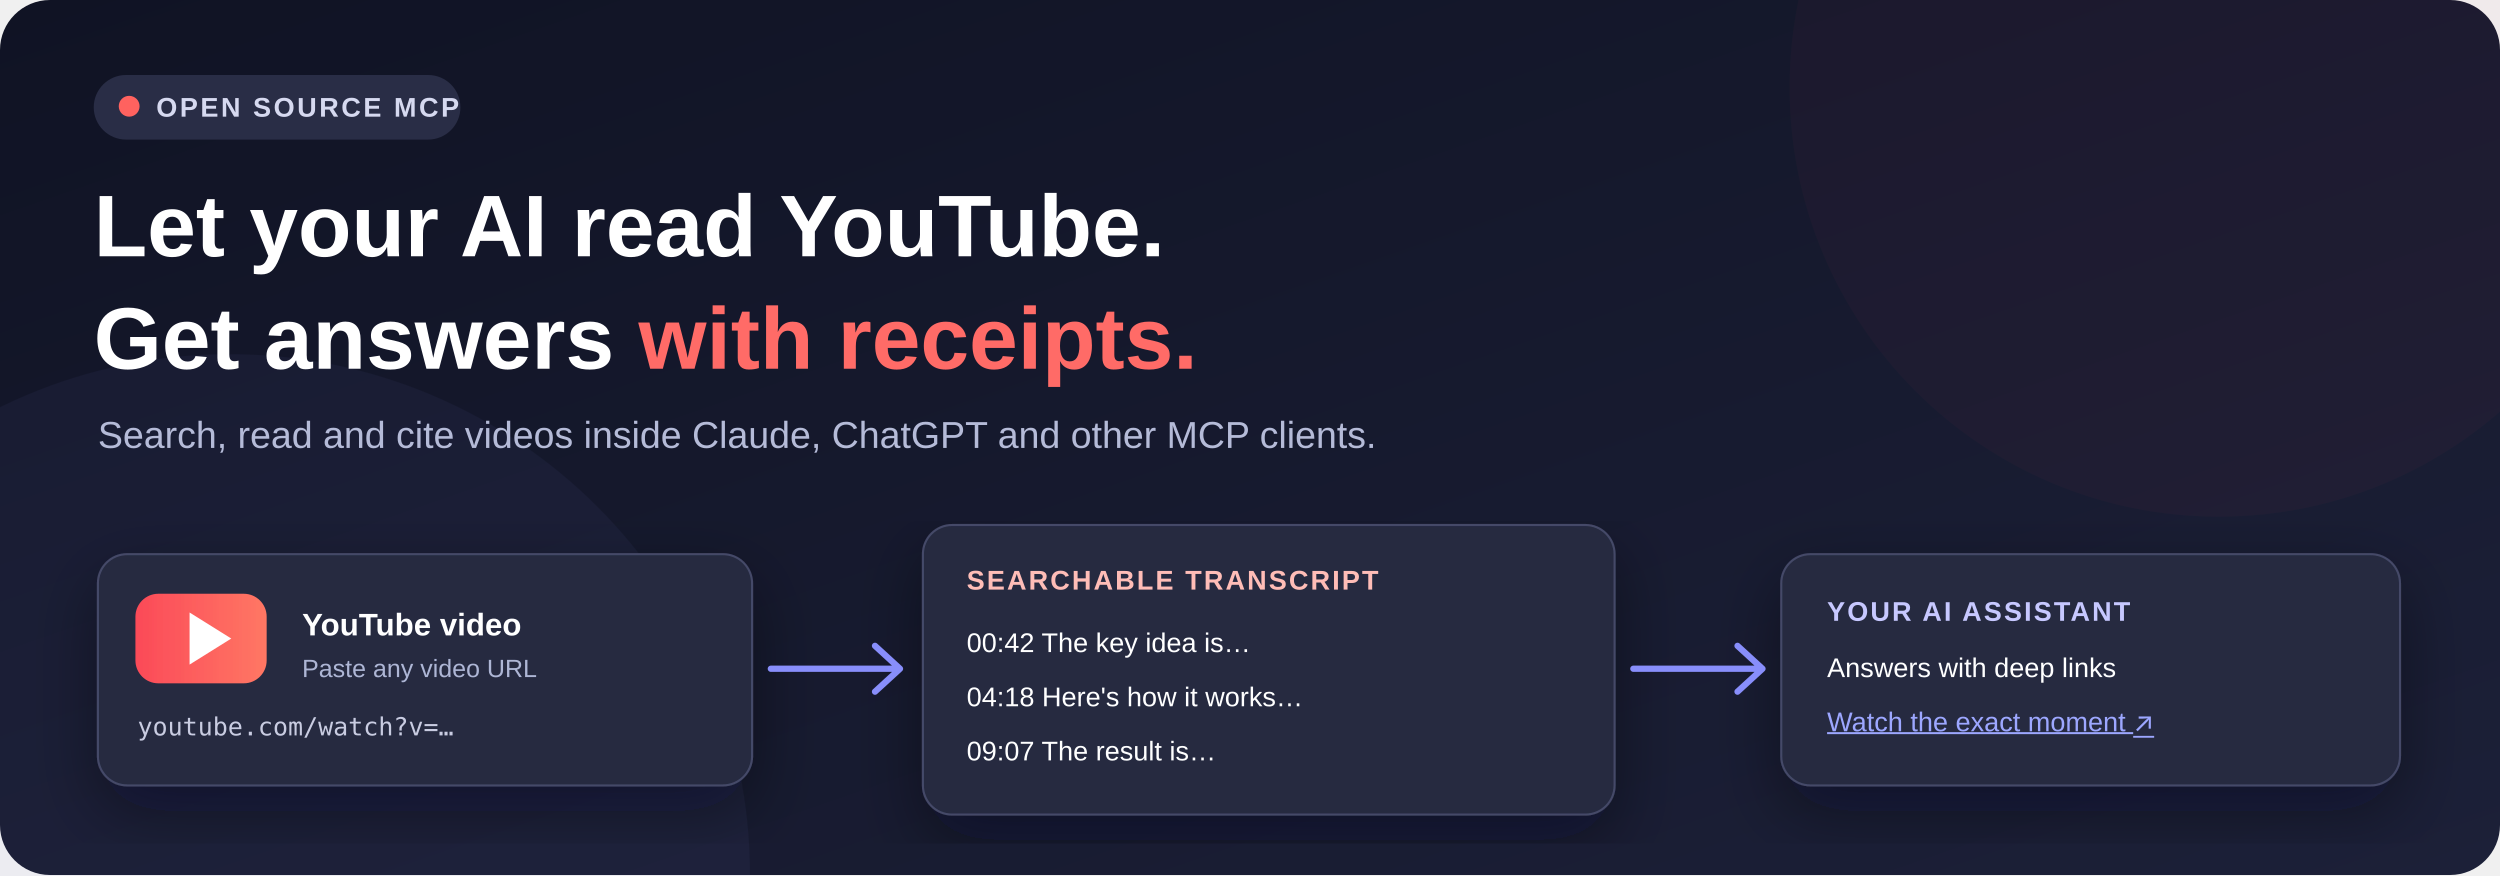
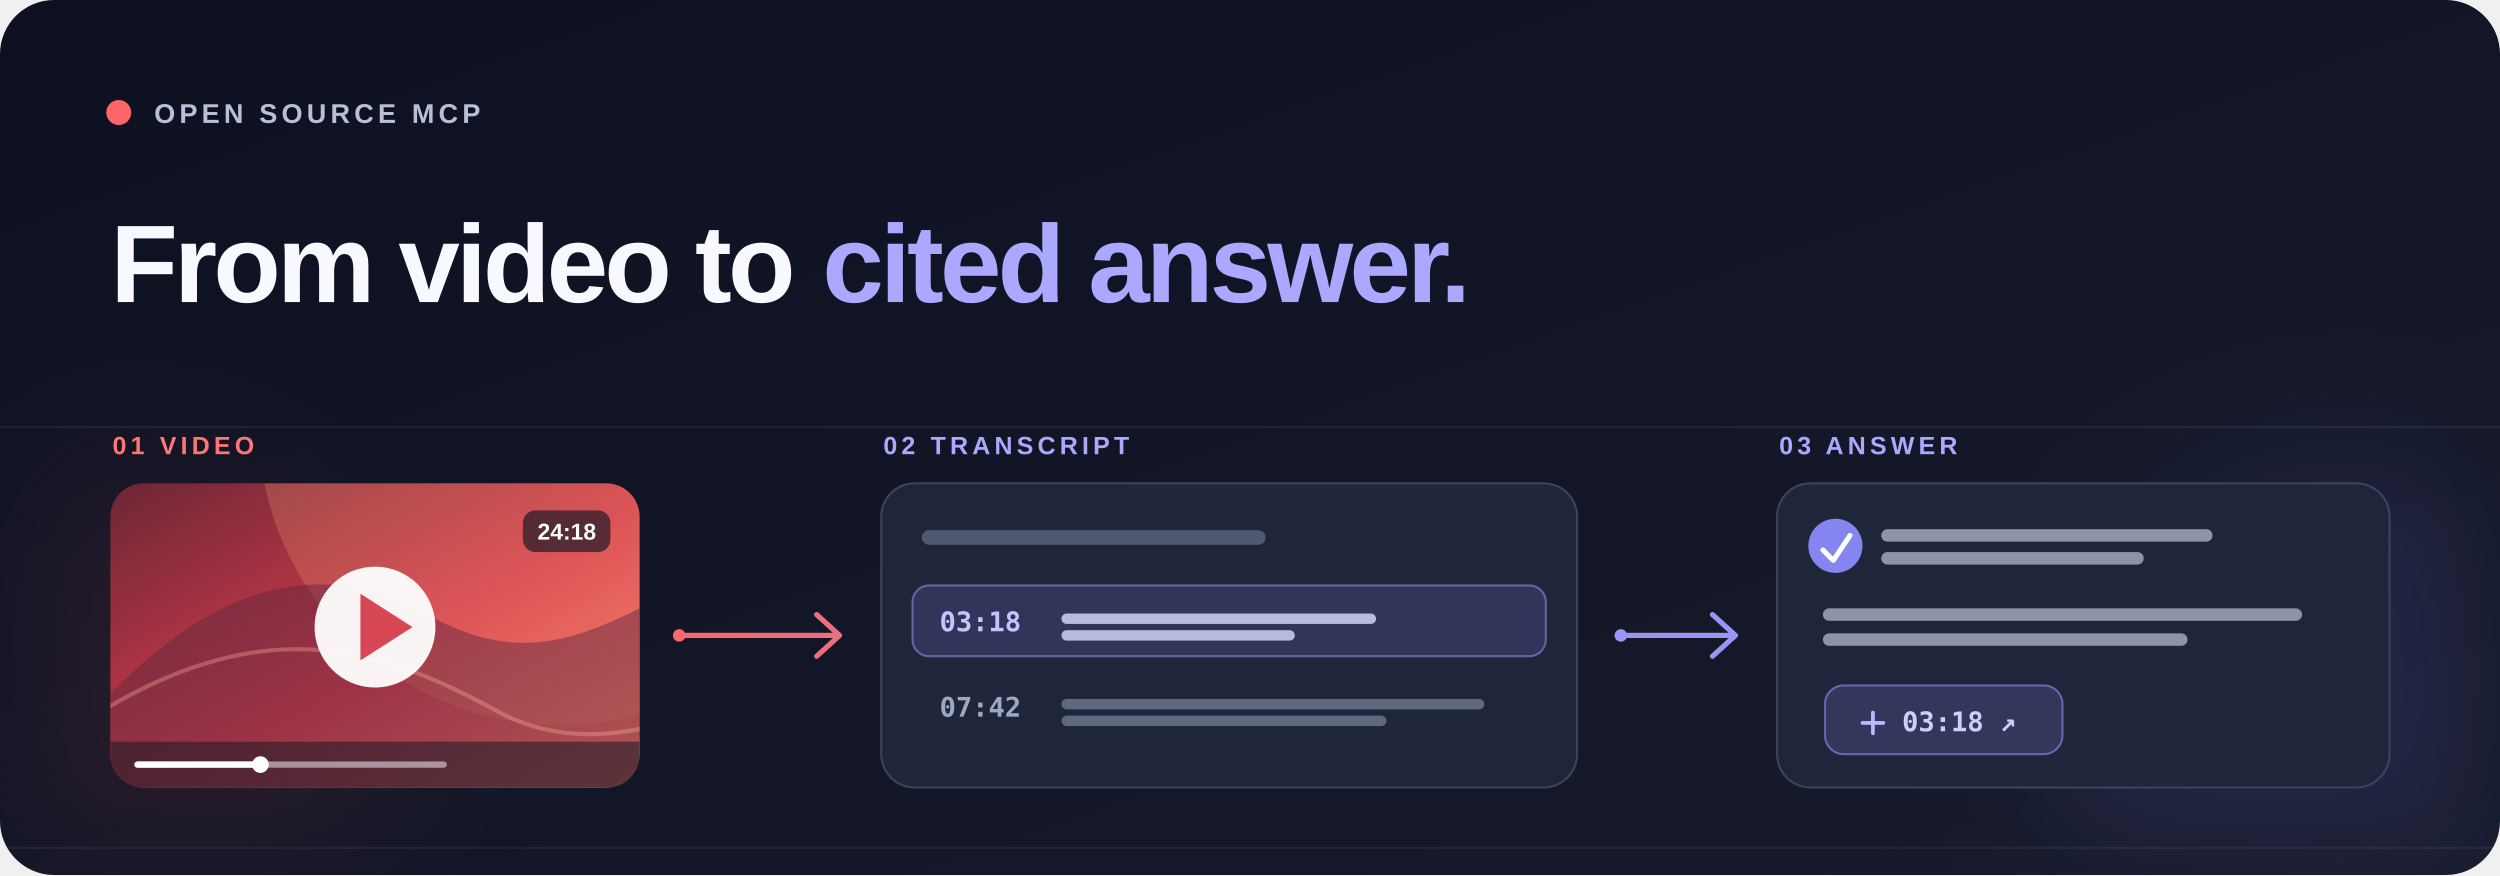
<svg xmlns="http://www.w3.org/2000/svg" width="1200" height="420" viewBox="0 0 1200 420" role="img" aria-labelledby="title desc">
  <defs>
-     <linearGradient id="bg" x2="1" y2="1">
-       <stop stop-color="#101324" />
-       <stop offset="1" stop-color="#1c2038" />
+     <linearGradient id="background" x1="0" y1="0" x2="1" y2="1">
+       <stop stop-color="#0c1020" />
+       <stop offset="1" stop-color="#171b2b" />
    </linearGradient>
-     <linearGradient id="red" x2="1">
-       <stop stop-color="#fb4a58" />
-       <stop offset="1" stop-color="#ff7764" />
+     <linearGradient id="video" x1="0" y1="0" x2="1" y2="1">
+       <stop stop-color="#6d2635" />
+       <stop offset=".55" stop-color="#d43c4c" />
+       <stop offset="1" stop-color="#ff8168" />
    </linearGradient>
-     <filter id="shadow">
-       <feDropShadow dx="0" dy="12" stdDeviation="16" flood-color="#070914" flood-opacity=".4" />
+     <linearGradient id="flow" x1="0" y1="0" x2="1" y2="0">
+       <stop stop-color="#fa6869" />
+       <stop offset="1" stop-color="#9897fa" />
+     </linearGradient>
+     <filter id="glow" x="-50%" y="-50%" width="200%" height="200%">
+       <feGaussianBlur stdDeviation="38" />
    </filter>
+     <clipPath id="frame">
+       <rect width="1200" height="420" rx="26" />
+     </clipPath>
+     <clipPath id="videoFrame">
+       <rect x="53" y="232" width="254" height="146" rx="16" />
+     </clipPath>
  </defs>
-   <rect width="1200" height="420" rx="24" fill="url(#bg)" />
-   <circle cx="1065" cy="42" r="206" fill="#fb4a58" opacity=".035" />
-   <circle cx="110" cy="420" r="250" fill="#8b8dfb" opacity=".05" />
-   <g font-family="-apple-system,BlinkMacSystemFont,Segoe UI,Arial,sans-serif">
-     <rect x="45" y="36" width="176" height="31" rx="15.5" fill="#292d46" />
-     <circle cx="62" cy="51" r="5" fill="#ff625f" />
-     <text x="75" y="56" font-size="13" font-weight="700" fill="#d6d9f0" letter-spacing="1.2">OPEN SOURCE MCP</text>
-     <text x="45" y="123" font-size="42" font-weight="800" fill="#fff">Let your AI read YouTube.</text>
-     <text x="45" y="177" font-size="42" font-weight="800" fill="#fff">Get answers <tspan fill="#ff6b67">with receipts.</tspan>
-     </text>
-     <text x="47" y="215" font-size="18" fill="#b5bbd8">Search, read and cite videos inside Claude, ChatGPT and other MCP clients.</text>
-     <g filter="url(#shadow)">
-       <rect x="47" y="266" width="314" height="111" rx="14" fill="#252a41" stroke="#454a68" />
-       <rect x="65" y="285" width="63" height="43" rx="11" fill="url(#red)" />
-       <path d="M91 294v25l20-12.5z" fill="white" />
-       <text x="145" y="305" font-size="15" font-weight="700" fill="#fff">YouTube video</text>
-       <text x="145" y="325" font-size="12" fill="#aeb6d5">Paste any video URL</text>
-       <text x="66" y="353" font-size="12" fill="#c9cce1" font-family="SFMono-Regular,Consolas,monospace">youtube.com/watch?v=…</text>
-       <rect x="443" y="252" width="332" height="139" rx="14" fill="#252a41" stroke="#454a68" />
-       <text x="464" y="283" font-size="13" font-weight="700" fill="#ffbdb7" letter-spacing="1">SEARCHABLE TRANSCRIPT</text>
-       <text x="464" y="313" font-size="13" fill="#fff">00:42   The key idea is…</text>
-       <text x="464" y="339" font-size="13" fill="#fff">04:18   Here's how it works…</text>
-       <text x="464" y="365" font-size="13" fill="#fff">09:07   The result is…</text>
-       <rect x="855" y="266" width="297" height="111" rx="14" fill="#252a41" stroke="#454a68" />
-       <text x="877" y="298" font-size="13" font-weight="700" fill="#c7c8ff" letter-spacing="1">YOUR AI ASSISTANT</text>
-       <text x="877" y="325" font-size="13" fill="#fff">Answers with deep links</text>
-       <text x="877" y="351" font-size="13" fill="#9da7ff" text-decoration="underline">Watch the exact moment ↗</text>
+   <g clip-path="url(#frame)">
+     <rect width="1200" height="420" fill="url(#background)" />
+     <circle cx="1130" cy="365" r="145" fill="#7778f5" opacity=".13" filter="url(#glow)" />
+     <circle cx="64" cy="350" r="126" fill="#f25866" opacity=".09" filter="url(#glow)" />
+     <path d="M0 205H1200M0 407H1200" stroke="#fff" stroke-opacity=".055" />
+     <g font-family="-apple-system,BlinkMacSystemFont,'Segoe UI',Arial,sans-serif">
+       <circle cx="57" cy="54" r="6" fill="#fc6669" />
+       <text x="74" y="59" fill="#b8bfd8" font-size="13" font-weight="700" letter-spacing="2">OPEN SOURCE MCP</text>
+       <text x="53" y="145" fill="#f8f9ff" font-size="53" font-weight="750" letter-spacing="-1.8">From video to <tspan fill="#aaa9ff">cited answer.</tspan>
+       </text>
+       <text x="54" y="218" fill="#fb7773" font-size="12" font-weight="700" letter-spacing="2">01  VIDEO</text>
+       <text x="424" y="218" fill="#aaa9ff" font-size="12" font-weight="700" letter-spacing="2">02  TRANSCRIPT</text>
+       <text x="854" y="218" fill="#aaa9ff" font-size="12" font-weight="700" letter-spacing="2">03  ANSWER</text>
+       <rect x="53" y="232" width="254" height="146" rx="16" fill="url(#video)" />
+       <g clip-path="url(#videoFrame)">
+         <circle cx="269" cy="203" r="145" fill="#ffab7f" opacity=".22" />
+         <path d="M38 349c58-66 111-85 167-54 42 23 70 15 117-11v107H38z" fill="#5f273f" opacity=".48" />
+         <path d="M51 340c78-46 132-29 187 1 25 14 53 14 81 6" fill="none" stroke="#ffbc9d" stroke-opacity=".32" stroke-width="2" />
+         <rect x="53" y="356" width="254" height="22" fill="#171724" opacity=".55" />
+         <path d="M66 367h147" stroke="#f9f7ff" stroke-opacity=".52" stroke-width="3" stroke-linecap="round" />
+         <path d="M66 367h59" stroke="#fff" stroke-width="3" stroke-linecap="round" />
+         <circle cx="125" cy="367" r="4" fill="#fff" />
+       </g>
+       <circle cx="180" cy="301" r="29" fill="#fff" fill-opacity=".94" />
+       <path d="M173 285v32l25-16z" fill="#d74755" />
+       <rect x="251" y="245" width="42" height="20" rx="6" fill="#171724" opacity=".67" />
+       <text x="258" y="259" fill="#fff" font-size="11" font-weight="650">24:18</text>
+       <rect x="423" y="232" width="334" height="146" rx="16" fill="#20263a" stroke="#3b435e" />
+       <path d="M446 258h158" stroke="#8490b2" stroke-opacity=".47" stroke-width="7" stroke-linecap="round" />
+       <rect x="438" y="281" width="304" height="34" rx="8" fill="#7778df" fill-opacity=".19" stroke="#9d9af9" stroke-opacity=".51" />
+       <text x="451" y="303" fill="#c6c4ff" font-size="13" font-weight="700" font-family="SFMono-Regular,Consolas,monospace">03:18</text>
+       <path d="M512 297h146m-146 8h107" stroke="#dadcff" stroke-opacity=".8" stroke-width="5" stroke-linecap="round" />
+       <text x="451" y="344" fill="#9da7c6" font-size="13" font-weight="600" font-family="SFMono-Regular,Consolas,monospace">07:42</text>
+       <path d="M512 338h198m-198 8h151" stroke="#8994b1" stroke-opacity=".6" stroke-width="5" stroke-linecap="round" />
+       <rect x="853" y="232" width="294" height="146" rx="16" fill="#20263a" stroke="#3b435e" />
+       <circle cx="881" cy="262" r="13" fill="#8585ef" />
+       <path d="M875 264l5 5 8-12" fill="none" stroke="#fff" stroke-width="2.4" stroke-linecap="round" stroke-linejoin="round" />
+       <path d="M906 257h153m-153 11h120M878 295h224m-224 12h169" stroke="#c2c8df" stroke-opacity=".67" stroke-width="6" stroke-linecap="round" />
+       <rect x="876" y="329" width="114" height="33" rx="9" fill="#8585ef" fill-opacity=".18" stroke="#9897fa" stroke-opacity=".55" />
+       <path d="M894 347h10m-5-5v10" stroke="#bbbaff" stroke-width="1.8" stroke-linecap="round" />
+       <text x="913" y="351" fill="#cecdff" font-size="13" font-weight="700" font-family="SFMono-Regular,Consolas,monospace">03:18 ↗</text>
+       <path d="M327 305h76m-11-10 11 10-11 10M778 305h55m-11-10 11 10-11 10" fill="none" stroke="url(#flow)" stroke-width="2.5" stroke-linecap="round" stroke-linejoin="round" />
+       <circle cx="326" cy="305" r="3" fill="#fa6869" />
+       <circle cx="778" cy="305" r="3" fill="#9897fa" />
    </g>
-     <path d="M370 321h62m-12-11 12 11-12 11M784 321h62m-12-11 12 11-12 11" stroke="#888efb" stroke-width="3" stroke-linecap="round" stroke-linejoin="round" fill="none" />
  </g>
</svg>
